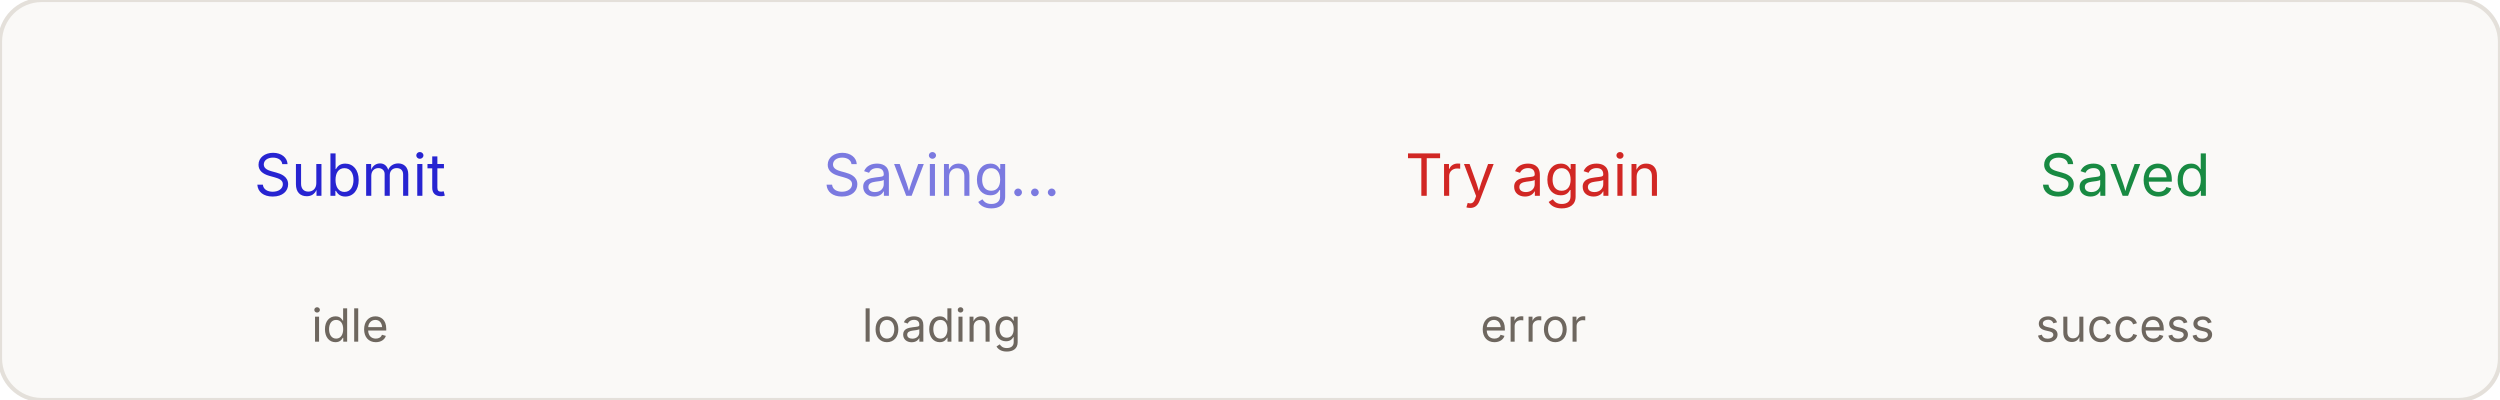
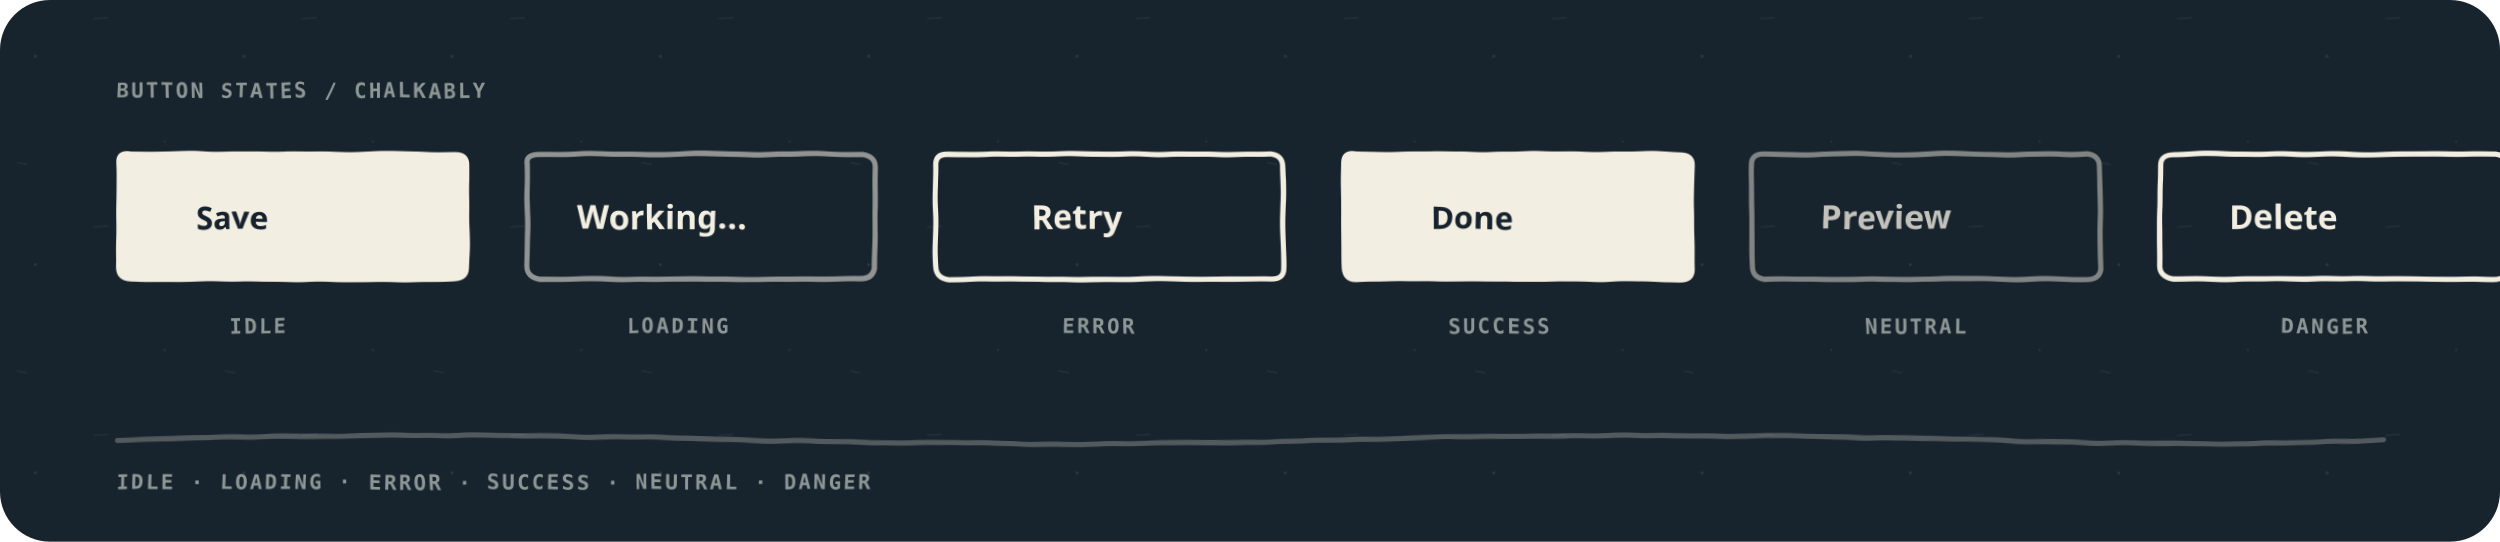
- <svg xmlns="http://www.w3.org/2000/svg" viewBox="0 0 600 96" width="600" height="96">
-   <style>
-   path { fill: none; stroke: #2724d1; stroke-width: 2; stroke-linecap: round; stroke-linejoin: round; }
-   .blob { fill: #2724d1; stroke-width: 4; }
-   .scribble { stroke-width: 1.5; }
-   .dot { fill: #2724d1; }
-   text { font-family: Inter, system-ui, sans-serif; font-size: 14px; fill: #2724d1; stroke: none; }
-   .f0 { opacity: 0; animation: b0 1200ms step-end infinite; }
-   .f1 { opacity: 0; animation: b1 1200ms step-end infinite; }
-   .f2 { opacity: 0; animation: b2 1200ms step-end infinite; }
-   .fast .f0, .fast .f1, .fast .f2 { animation-duration: 450ms; }
-   @keyframes b0 { 0% { opacity: 1; } 33.33% { opacity: 0; } }
-   @keyframes b1 { 0% { opacity: 0; } 33.33% { opacity: 1; } 66.67% { opacity: 0; } }
-   @keyframes b2 { 0% { opacity: 0; } 66.67% { opacity: 1; } 100% { opacity: 0; } }
-   @media (prefers-reduced-motion: reduce) {
-     .f0, .f1, .f2 { animation: none; }
-     .f0 { opacity: 1; }
-   }
- </style>
-   <rect width="600" height="96" rx="10" fill="#faf9f7" stroke="#e4e0da" />
-   <g transform="translate(24 22)">
-     <path class="f0" d="M10.99 3.25Q18.36 1.81 22.73 2.41Q27.09 3.00 30.80 2.48Q34.51 1.97 37.43 2.42Q40.35 2.87 44.42 2.87Q48.50 2.87 52.02 2.89Q55.54 2.92 59.76 2.26Q63.99 1.61 68.43 2.50Q72.87 3.39 76.30 3.25Q79.74 3.12 82.60 3.53Q85.47 3.95 89.36 3.99Q93.26 4.04 96.99 3.77Q100.72 3.51 104.54 2.85Q108.35 2.19 109.28 2.35Q110.20 2.50 110.76 2.86Q111.31 3.22 113.53 3.94Q115.76 4.65 116.59 6.72Q117.42 8.78 117.37 10.56Q117.32 12.34 116.81 12.33Q116.29 12.32 116.67 13.91Q117.05 15.51 116.90 19.62Q116.76 23.74 116.82 26.11Q116.89 28.47 116.67 29.30Q116.44 30.12 116.99 30.52Q117.54 30.91 116.79 32.93Q116.05 34.95 113.83 35.33Q111.61 35.70 109.95 35.84Q108.30 35.98 108.97 36.28Q109.64 36.58 104.79 37.20Q99.95 37.81 96.67 36.83Q93.40 35.85 90.37 36.09Q87.34 36.33 83.46 37.37Q79.58 38.41 75.82 37.47Q72.05 36.53 68.51 37.44Q64.97 38.35 60.66 37.71Q56.34 37.06 53.29 37.61Q50.24 38.16 45.31 36.82Q40.37 35.49 36.28 36.52Q32.18 37.56 29.50 37.83Q26.82 38.10 23.26 38.30Q19.70 38.51 14.97 38.31Q10.24 38.11 10.81 37.32Q11.38 36.53 9.23 35.93Q7.08 35.32 6.04 35.71Q5.00 36.10 4.02 34.07Q3.04 32.04 3.31 29.91Q3.58 27.78 3.66 28.68Q3.75 29.58 3.81 25.94Q3.88 22.30 4.15 19.28Q4.43 16.25 3.36 12.93Q2.28 9.60 2.24 9.62Q2.20 9.64 2.50 8.46Q2.79 7.27 4.43 6.33Q6.07 5.39 6.84 3.96Q7.61 2.53 9.34 2.51L11.07 2.49ZM12.27 3.38Q19.35 4.74 23.06 4.06Q26.76 3.38 30.69 3.19Q34.62 3.01 39.02 2.10Q43.42 1.19 45.45 2.92Q47.48 4.65 51.41 3.22Q55.34 1.78 58.94 2.88Q62.53 3.98 66.77 3.14Q71.01 2.31 74.75 2.33Q78.50 2.35 83.35 2.04Q88.21 1.73 90.89 3.12Q93.57 4.52 97.58 2.89Q101.60 1.26 105.16 2.46Q108.71 3.65 108.07 3.47Q107.44 3.29 108.82 4.38Q110.20 5.46 112.95 6.31Q115.70 7.17 116.54 7.73Q117.39 8.30 118.16 9.95Q118.94 11.59 118.11 12.08Q117.28 12.57 116.36 15.56Q115.45 18.55 116.36 21.28Q117.27 24.01 116.53 26.83Q115.78 29.65 116.57 29.14Q117.36 28.64 116.89 30.98Q116.43 33.32 115.27 34.27Q114.12 35.22 113.81 36.62Q113.50 38.03 111.62 38.03Q109.74 38.03 110.10 37.61Q110.45 37.19 105.56 36.21Q100.68 35.23 97.78 35.50Q94.88 35.77 89.74 35.66Q84.60 35.55 82.57 35.72Q80.55 35.89 76.56 37.29Q72.57 38.68 67.14 38.04Q61.71 37.40 59.52 36.84Q57.32 36.29 54.05 35.84Q50.77 35.40 45.80 36.34Q40.83 37.28 36.38 37.77Q31.93 38.26 28.34 37.27Q24.75 36.29 20.95 37.06Q17.16 37.83 13.08 37.57Q8.99 37.32 9.40 37.33Q9.80 37.34 8.12 37.23Q6.44 37.13 5.22 36.31Q4.00 35.49 3.81 34.70Q3.62 33.91 4.23 32.47Q4.84 31.03 4.29 29.04Q3.73 27.05 3.04 25.52Q2.34 23.99 1.74 21.37Q1.15 18.76 1.36 13.86Q1.56 8.96 1.72 10.73Q1.88 12.50 1.72 10.96Q1.57 9.42 3.32 8.34Q5.07 7.26 7.15 6.39Q9.23 5.51 10.10 4.06L10.97 2.60Z" />
-     <path class="f1" d="M10.73 3.19Q18.45 1.92 22.77 2.53Q27.10 3.14 30.67 2.69Q34.25 2.23 37.13 2.82Q40.02 3.41 44.30 3.30Q48.59 3.19 51.91 2.97Q55.23 2.75 59.78 2.20Q64.32 1.65 68.33 2.52Q72.35 3.40 76.12 3.18Q79.89 2.96 82.66 3.24Q85.42 3.52 89.38 3.94Q93.34 4.36 96.89 3.81Q100.45 3.27 104.18 2.77Q107.92 2.28 108.88 2.21Q109.84 2.15 110.53 2.65Q111.22 3.14 113.50 3.78Q115.78 4.41 116.52 6.72Q117.25 9.02 117.24 10.73Q117.23 12.43 116.99 12.22Q116.76 12.01 116.83 13.83Q116.91 15.65 116.89 19.72Q116.88 23.80 117.15 26.18Q117.42 28.57 116.83 29.41Q116.24 30.26 117.10 30.48Q117.96 30.71 117.10 32.97Q116.24 35.24 114.06 35.50Q111.88 35.77 110.05 35.81Q108.22 35.85 108.96 36.25Q109.70 36.65 105.05 37.04Q100.40 37.44 96.82 36.65Q93.24 35.87 90.44 35.92Q87.63 35.97 83.53 37.25Q79.43 38.53 75.77 37.59Q72.11 36.64 68.46 37.60Q64.81 38.56 60.66 37.90Q56.52 37.25 53.31 37.70Q50.10 38.15 45.46 36.87Q40.82 35.59 36.46 36.70Q32.10 37.81 29.23 38.13Q26.35 38.45 22.88 38.41Q19.42 38.37 14.77 38.24Q10.11 38.12 10.69 37.26Q11.26 36.41 9.13 35.62Q7.00 34.83 6.04 35.23Q5.07 35.62 3.88 33.62Q2.68 31.62 3.10 29.76Q3.51 27.89 3.59 28.78Q3.67 29.67 3.66 26.10Q3.65 22.53 4.02 19.52Q4.39 16.52 3.15 13.09Q1.91 9.66 2.04 9.58Q2.17 9.51 2.51 8.40Q2.85 7.29 4.43 6.42Q6.02 5.54 6.97 4.01Q7.93 2.47 9.48 2.47L11.02 2.46ZM12.01 3.32Q19.44 4.85 23.10 4.18Q26.77 3.52 30.56 3.39Q34.35 3.27 38.72 2.50Q43.08 1.73 45.32 3.35Q47.57 4.97 51.30 3.29Q55.04 1.62 58.95 2.82Q62.86 4.02 66.67 3.16Q70.48 2.31 74.57 2.25Q78.65 2.19 83.41 1.75Q88.16 1.30 90.90 3.07Q93.65 4.83 97.49 2.93Q101.33 1.03 104.81 2.38Q108.28 3.74 107.68 3.34Q107.08 2.94 108.59 4.16Q110.11 5.39 112.91 6.16Q115.72 6.93 116.47 7.74Q117.23 8.54 118.04 10.11Q118.84 11.69 118.29 11.97Q117.74 12.26 116.53 15.48Q115.31 18.69 116.35 21.38Q117.39 24.07 116.85 26.91Q116.31 29.74 116.73 29.26Q117.16 28.78 117.00 30.95Q116.85 33.11 115.58 34.31Q114.31 35.51 114.04 36.80Q113.76 38.10 111.71 38.00Q109.66 37.90 110.09 37.58Q110.52 37.26 105.82 36.06Q101.13 34.86 97.92 35.32Q94.72 35.79 89.81 35.49Q84.90 35.18 82.65 35.60Q80.39 36.02 76.51 37.41Q72.63 38.80 67.09 38.20Q61.55 37.60 59.52 37.04Q57.50 36.47 54.07 35.93Q50.63 35.39 45.96 36.39Q41.28 37.38 36.56 37.94Q31.85 38.51 28.06 37.58Q24.28 36.64 20.58 37.16Q16.88 37.69 12.87 37.51Q8.87 37.33 9.28 37.27Q9.68 37.22 8.02 36.93Q6.36 36.63 5.22 35.83Q4.08 35.02 3.67 34.25Q3.26 33.49 4.02 32.32Q4.77 31.15 4.21 29.15Q3.66 27.14 2.88 25.68Q2.11 24.21 1.61 21.62Q1.11 19.02 1.15 14.02Q1.19 9.01 1.52 10.69Q1.84 12.36 1.74 10.90Q1.63 9.44 3.32 8.43Q5.01 7.42 7.28 6.43Q9.55 5.44 10.23 4.01L10.92 2.58Z" />
-     <path class="f2" d="M10.43 3.07Q18.59 2.02 22.94 2.64Q27.28 3.26 30.79 2.66Q34.29 2.05 37.23 2.57Q40.17 3.09 44.36 2.99Q48.56 2.89 52.04 2.77Q55.53 2.65 59.85 2.17Q64.17 1.69 68.26 2.77Q72.34 3.84 76.23 3.31Q80.12 2.78 82.78 3.25Q85.44 3.72 89.24 3.88Q93.03 4.03 96.87 3.74Q100.71 3.45 104.28 2.89Q107.85 2.33 108.82 2.46Q109.80 2.59 110.57 2.87Q111.34 3.15 113.57 3.94Q115.80 4.72 116.67 6.83Q117.55 8.94 117.56 10.46Q117.57 11.97 116.97 11.99Q116.37 12.01 116.57 13.91Q116.76 15.81 116.80 19.77Q116.85 23.74 117.05 26.20Q117.25 28.65 116.73 29.22Q116.20 29.79 116.98 30.45Q117.77 31.12 116.88 32.99Q115.99 34.87 113.73 35.15Q111.47 35.44 109.83 35.61Q108.20 35.79 109.04 36.14Q109.88 36.49 104.99 37.12Q100.11 37.74 96.87 36.91Q93.64 36.07 90.58 36.07Q87.51 36.08 83.43 37.23Q79.34 38.39 75.55 37.67Q71.76 36.95 68.46 37.62Q65.16 38.30 60.71 37.76Q56.26 37.23 53.20 37.74Q50.14 38.26 45.36 37.01Q40.58 35.76 36.28 36.66Q31.98 37.56 29.42 37.89Q26.85 38.22 23.33 38.27Q19.81 38.32 15.12 38.08Q10.43 37.84 10.95 37.15Q11.46 36.47 9.22 35.74Q6.98 35.01 6.00 35.46Q5.02 35.91 3.87 33.90Q2.71 31.88 3.09 29.96Q3.47 28.03 3.55 28.89Q3.63 29.74 3.83 26.29Q4.02 22.84 4.14 19.52Q4.25 16.20 3.10 12.94Q1.94 9.69 2.09 9.74Q2.25 9.79 2.59 8.53Q2.93 7.27 4.37 6.52Q5.81 5.77 6.83 4.00Q7.85 2.24 9.39 2.29L10.93 2.35ZM11.71 3.20Q19.58 4.94 23.27 4.29Q26.95 3.64 30.67 3.36Q34.40 3.09 38.81 2.25Q43.23 1.41 45.39 3.04Q47.54 4.67 51.43 3.09Q55.33 1.52 59.02 2.79Q62.71 4.06 66.60 3.41Q70.48 2.76 74.68 2.39Q78.88 2.01 83.53 1.76Q88.18 1.50 90.76 3.00Q93.34 4.51 97.47 2.86Q101.59 1.20 104.90 2.49Q108.21 3.78 107.62 3.58Q107.03 3.38 108.63 4.39Q110.23 5.40 112.98 6.32Q115.74 7.23 116.63 7.85Q117.52 8.47 118.35 9.84Q119.19 11.22 118.27 11.74Q117.36 12.26 116.26 15.56Q115.16 18.85 116.26 21.43Q117.36 24.01 116.75 26.92Q116.15 29.83 116.63 29.07Q117.11 28.31 116.88 30.92Q116.66 33.53 115.36 34.33Q114.06 35.14 113.71 36.45Q113.36 37.76 111.50 37.80Q109.64 37.84 110.17 37.47Q110.69 37.10 105.76 36.13Q100.84 35.17 97.98 35.58Q95.12 36.00 89.95 35.64Q84.77 35.29 82.54 35.59Q80.31 35.88 76.29 37.49Q72.28 39.11 67.09 38.22Q61.90 37.34 59.57 36.90Q57.24 36.45 53.95 35.97Q50.67 35.50 45.85 36.53Q41.04 37.56 36.38 37.91Q31.73 38.26 28.25 37.34Q24.78 36.41 21.03 37.02Q17.27 37.64 13.23 37.34Q9.19 37.05 9.53 37.16Q9.88 37.28 8.11 37.05Q6.35 36.81 5.19 36.06Q4.03 35.31 3.66 34.53Q3.28 33.76 4.01 32.52Q4.73 31.29 4.18 29.25Q3.62 27.21 3.05 25.87Q2.48 24.52 1.73 21.61Q0.97 18.70 1.10 13.88Q1.22 9.05 1.57 10.85Q1.92 12.64 1.81 11.03Q1.71 9.42 3.26 8.53Q4.81 7.64 7.14 6.43Q9.47 5.21 10.15 3.84L10.83 2.47Z" />
-     <text x="60" y="25" text-anchor="middle" style="fill:#2724d1">Submit</text>
+ <svg xmlns="http://www.w3.org/2000/svg" width="1200" height="260" viewBox="0 0 1200 260" role="img" aria-labelledby="title desc">
+   <defs>
+     <filter id="chalk" x="-8%" y="-20%" width="116%" height="140%">
+       <feTurbulence type="fractalNoise" baseFrequency=".04" numOctaves="2" seed="4" result="dust" />
+       <feDisplacementMap in="SourceGraphic" in2="dust" scale="1.5" />
+       <feGaussianBlur stdDeviation=".15" />
+     </filter>
+     <pattern id="grain" width="100" height="100" patternUnits="userSpaceOnUse">
+       <circle cx="17" cy="27" r=".8" fill="#f3eee2" opacity=".08" />
+       <circle cx="79" cy="68" r=".6" fill="#f3eee2" opacity=".07" />
+       <path d="M45 9l7-.5M8 78l5 1" stroke="#f3eee2" opacity=".05" />
+     </pattern>
+     <style>
+       .line { fill: none; stroke: #f3eee2; stroke-width: 2.5; stroke-linecap: round; stroke-linejoin: round; }
+       .copy { fill: #f3eee2; font: 600 16px system-ui, sans-serif; }
+       .label { fill: #8e9796; font: 600 10px ui-monospace, monospace; letter-spacing: 1.1px; }
+     </style>
+   </defs>
+   <rect width="1200" height="260" rx="24" fill="#17232d" />
+   <rect width="1200" height="260" rx="24" fill="url(#grain)" />
+   <g filter="url(#chalk)">
+     <text x="56" y="47" class="label">BUTTON STATES / CHALKABLY</text>
+     <g transform="translate(56 76)">
+       <path d="M1 2Q1-3 7-2H162Q168-2 168 3V53Q168 58 162 58H7Q1 58 1 52Z" fill="#f3eee2" stroke="#f3eee2" stroke-width="2.5" />
+       <text x="38" y="34" fill="#17232d" font-family="system-ui,sans-serif" font-size="15" font-weight="600">Save</text>
+       <text x="54" y="84" class="label">IDLE</text>
+     </g>
+     <g transform="translate(252 76)">
+       <path d="M1 3Q0-2 7-2H162Q168-1 168 4V53Q167 58 161 58H7Q1 57 1 52Z" class="line" opacity=".56" />
+       <text x="25" y="34" class="copy">Working…</text>
+       <text x="49" y="84" class="label" fill="#f3d38b">LOADING</text>
+     </g>
+     <g transform="translate(448 76)">
+       <path d="M1 3Q1-2 7-2H162Q168-1 168 4V53Q168 58 162 58H7Q1 57 1 52Z" class="line" stroke="#ff9a8f" />
+       <text x="47" y="34" class="copy" fill="#ff9a8f">Retry</text>
+       <text x="62" y="84" class="label" fill="#ff9a8f">ERROR</text>
+     </g>
+     <g transform="translate(644 76)">
+       <path d="M1 2Q1-3 7-2H162Q168-2 168 3V53Q168 58 162 58H7Q1 58 1 52Z" fill="#f3eee2" stroke="#f3eee2" stroke-width="2.5" />
+       <text x="43" y="34" fill="#17232d" font-family="system-ui,sans-serif" font-size="15" font-weight="600">Done</text>
+       <text x="51" y="84" class="label" fill="#91ddb4">SUCCESS</text>
+     </g>
+     <g transform="translate(840 76)">
+       <path d="M1 3Q1-2 7-2H162Q168-1 168 4V53Q167 58 161 58H7Q1 57 1 52Z" class="line" opacity=".48" />
+       <text x="34" y="34" class="copy" opacity=".78">Preview</text>
+       <text x="55" y="84" class="label">NEUTRAL</text>
+     </g>
+     <g transform="translate(1036 76)">
+       <path d="M1 3Q1-2 7-2H162Q168-1 168 4V53Q167 58 161 58H7Q1 57 1 52Z" class="line" stroke="#ff9a8f" />
+       <text x="34" y="34" class="copy" fill="#ff9a8f">Delete</text>
+       <text x="59" y="84" class="label" fill="#ff9a8f">DANGER</text>
+     </g>
+     <path d="M56 211Q205 207 355 211T650 211T945 211T1144 211" class="line" opacity=".27" />
+     <text x="56" y="235" class="label">IDLE · LOADING · ERROR · SUCCESS · NEUTRAL · DANGER</text>
  </g>
-   <g class="fast" opacity="0.6">
-     <g transform="translate(166 22)">
-       <path class="f0" d="M9.49 2.64Q18.28 3.98 22.89 3.28Q27.50 2.58 30.94 2.74Q34.37 2.90 37.75 3.32Q41.12 3.75 44.23 3.45Q47.33 3.15 52.03 2.95Q56.74 2.76 60.26 2.20Q63.79 1.63 66.93 2.45Q70.08 3.28 74.71 3.72Q79.35 4.17 82.79 3.20Q86.24 2.23 89.57 2.09Q92.90 1.94 97.25 2.04Q101.60 2.14 104.78 3.23Q107.95 4.31 108.17 4.28Q108.38 4.25 110.84 3.82Q113.31 3.39 113.43 3.97Q113.55 4.56 115.53 6.73Q117.52 8.90 116.58 9.55Q115.64 10.20 116.87 11.31Q118.09 12.42 117.39 14.58Q116.68 16.73 116.25 19.67Q115.81 22.61 116.83 25.09Q117.85 27.57 117.34 28.40Q116.84 29.23 116.79 31.37Q116.73 33.51 115.57 33.58Q114.40 33.65 112.60 35.26Q110.81 36.87 110.00 37.28Q109.20 37.69 109.70 36.72Q110.20 35.74 105.52 36.24Q100.85 36.74 96.85 36.55Q92.86 36.36 90.19 36.21Q87.53 36.05 83.19 35.77Q78.85 35.49 74.44 35.90Q70.04 36.31 67.13 37.15Q64.23 38.00 59.66 37.74Q55.08 37.49 52.01 37.01Q48.95 36.53 45.24 36.55Q41.53 36.58 36.95 36.20Q32.37 35.83 29.71 37.10Q27.06 38.36 22.70 38.27Q18.34 38.18 14.21 37.44Q10.08 36.69 10.51 36.69Q10.95 36.69 8.93 35.72Q6.91 34.75 6.62 35.38Q6.34 36.00 4.98 33.95Q3.62 31.90 3.45 30.18Q3.28 28.46 3.67 28.04Q4.06 27.61 3.60 25.21Q3.14 22.82 3.12 20.05Q3.10 17.28 3.44 14.24Q3.77 11.20 3.91 10.56Q4.04 9.91 4.24 9.40Q4.43 8.88 5.30 7.33Q6.18 5.78 6.50 5.24Q6.83 4.69 8.85 4.26L10.88 3.83ZM10.96 2.17Q17.18 4.42 22.56 3.28Q27.95 2.14 31.88 1.86Q35.82 1.58 37.50 3.06Q39.18 4.54 44.29 3.81Q49.41 3.08 53.38 3.80Q57.35 4.52 60.49 3.80Q63.63 3.08 67.65 3.06Q71.66 3.05 74.54 2.57Q77.41 2.09 81.01 3.47Q84.61 4.84 88.86 3.53Q93.11 2.21 96.32 2.23Q99.53 2.24 103.36 2.35Q107.18 2.47 107.34 3.53Q107.49 4.60 110.24 4.70Q112.99 4.80 113.28 4.60Q113.56 4.39 115.96 6.04Q118.36 7.69 117.88 9.63Q117.39 11.58 117.49 10.66Q117.59 9.73 117.14 12.98Q116.70 16.22 115.69 20.47Q114.67 24.73 116.21 25.82Q117.75 26.91 118.47 28.29Q119.19 29.68 118.71 29.90Q118.24 30.12 117.28 31.70Q116.33 33.29 114.39 35.22Q112.45 37.14 110.76 38.05Q109.06 38.96 109.21 38.68Q109.36 38.40 106.35 37.19Q103.34 35.99 99.04 36.13Q94.75 36.27 90.66 36.73Q86.57 37.18 83.16 36.20Q79.74 35.22 75.30 36.77Q70.86 38.31 67.62 38.70Q64.39 39.09 60.19 37.68Q55.98 36.28 52.91 36.14Q49.84 36.01 45.27 36.78Q40.70 37.56 36.21 36.77Q31.72 35.98 28.01 36.64Q24.31 37.30 22.40 36.84Q20.50 36.39 16.79 35.83Q13.09 35.28 12.86 35.54Q12.64 35.80 9.40 36.89Q6.15 37.98 5.74 35.67Q5.32 33.37 4.36 33.27Q3.41 33.16 4.03 30.78Q4.65 28.41 3.93 27.92Q3.20 27.43 3.01 24.17Q2.82 20.90 2.30 19.83Q1.78 18.76 2.90 14.76Q4.01 10.76 3.81 10.35Q3.61 9.94 2.64 9.69Q1.67 9.43 3.78 8.36Q5.89 7.28 7.33 4.49Q8.77 1.71 9.60 1.69L10.43 1.67Z" />
-       <path class="f1" d="M9.84 2.35Q18.25 4.07 22.87 3.36Q27.49 2.65 30.85 2.76Q34.21 2.87 37.62 3.34Q41.03 3.81 44.21 3.30Q47.39 2.78 51.87 2.86Q56.35 2.94 60.21 2.45Q64.07 1.95 67.00 2.51Q69.92 3.06 74.63 3.53Q79.33 4.00 82.72 3.07Q86.11 2.15 89.46 2.14Q92.81 2.14 97.18 2.36Q101.55 2.58 104.81 3.34Q108.07 4.09 108.15 4.36Q108.24 4.64 110.89 4.03Q113.54 3.43 113.52 3.98Q113.50 4.54 115.47 6.67Q117.44 8.81 116.51 9.74Q115.58 10.67 116.88 11.39Q118.18 12.12 117.54 14.37Q116.90 16.63 116.49 19.42Q116.08 22.21 117.17 24.88Q118.26 27.55 117.50 28.28Q116.73 29.00 116.64 31.33Q116.54 33.65 115.49 33.72Q114.44 33.80 112.55 35.53Q110.65 37.25 109.84 37.65Q109.03 38.06 109.52 36.91Q110.01 35.77 105.38 36.24Q100.74 36.70 96.68 36.78Q92.61 36.85 89.99 36.59Q87.36 36.32 83.27 35.89Q79.17 35.46 74.44 35.83Q69.71 36.20 66.94 37.01Q64.17 37.82 59.71 37.54Q55.25 37.27 52.29 37.13Q49.34 36.99 45.30 36.49Q41.25 36.00 36.74 35.68Q32.22 35.36 29.78 36.90Q27.35 38.43 22.97 38.48Q18.59 38.53 14.17 37.66Q9.74 36.78 10.60 36.65Q11.45 36.52 8.94 35.85Q6.44 35.19 6.37 35.55Q6.30 35.90 4.97 33.97Q3.64 32.04 3.40 30.27Q3.17 28.50 3.50 27.99Q3.84 27.48 3.53 25.26Q3.22 23.05 3.39 20.19Q3.56 17.33 3.71 14.50Q3.87 11.68 3.98 10.67Q4.09 9.66 4.28 9.28Q4.47 8.89 5.48 7.28Q6.48 5.66 6.71 5.01Q6.93 4.37 8.97 4.18L11.00 3.98ZM11.32 1.89Q17.15 4.51 22.55 3.36Q27.94 2.21 31.80 1.88Q35.66 1.54 37.37 3.07Q39.08 4.60 44.28 3.66Q49.47 2.71 53.22 3.71Q56.96 4.70 60.44 4.05Q63.91 3.40 67.71 3.11Q71.51 2.83 74.45 2.38Q77.39 1.93 80.94 3.34Q84.48 4.76 88.74 3.58Q93.01 2.41 96.25 2.55Q99.48 2.68 103.39 2.46Q107.29 2.24 107.32 3.61Q107.35 4.99 110.29 4.92Q113.23 4.84 113.37 4.60Q113.51 4.36 115.90 5.98Q118.28 7.59 117.81 9.82Q117.33 12.04 117.50 10.74Q117.67 9.43 117.30 12.78Q116.92 16.12 115.93 20.22Q114.94 24.33 116.56 25.61Q118.17 26.89 118.63 28.17Q119.08 29.46 118.56 29.86Q118.05 30.26 117.21 31.85Q116.38 33.44 114.34 35.48Q112.30 37.53 110.60 38.43Q108.89 39.33 109.03 38.88Q109.17 38.43 106.20 37.19Q103.23 35.95 98.87 36.36Q94.51 36.76 90.46 37.11Q86.40 37.46 83.24 36.32Q80.07 35.19 75.30 36.69Q70.53 38.20 67.43 38.55Q64.33 38.91 60.24 37.48Q56.15 36.05 53.19 36.26Q50.23 36.46 45.33 36.72Q40.42 36.98 36.00 36.25Q31.57 35.51 28.08 36.44Q24.59 37.37 22.67 37.05Q20.74 36.74 16.75 36.05Q12.76 35.37 12.95 35.50Q13.14 35.63 9.41 37.02Q5.68 38.42 5.48 35.84Q5.28 33.26 4.35 33.28Q3.43 33.30 3.98 30.87Q4.54 28.45 3.76 27.87Q2.97 27.30 2.94 24.21Q2.90 21.13 2.57 19.97Q2.24 18.82 3.17 15.02Q4.11 11.23 3.89 10.46Q3.66 9.70 2.69 9.57Q1.72 9.44 3.96 8.30Q6.19 7.16 7.53 4.27Q8.88 1.38 9.71 1.60L10.55 1.83Z" />
-       <path class="f2" d="M9.52 2.49Q18.58 4.03 22.93 3.34Q27.29 2.64 30.62 3.00Q33.96 3.35 37.65 3.77Q41.34 4.19 44.41 3.47Q47.48 2.75 52.02 2.74Q56.56 2.72 60.15 2.37Q63.75 2.02 67.00 2.38Q70.26 2.73 74.79 3.38Q79.32 4.03 82.95 3.09Q86.57 2.15 89.68 2.18Q92.79 2.21 97.44 2.41Q102.08 2.62 105.16 3.42Q108.23 4.23 108.13 4.18Q108.04 4.12 110.75 3.89Q113.47 3.65 113.69 4.09Q113.92 4.53 115.76 6.89Q117.61 9.24 116.55 9.90Q115.49 10.56 116.87 11.37Q118.25 12.19 117.60 14.44Q116.95 16.68 116.59 19.67Q116.22 22.66 117.20 25.21Q118.18 27.76 117.47 28.45Q116.77 29.14 116.69 31.35Q116.61 33.57 115.66 33.56Q114.71 33.56 112.66 35.25Q110.62 36.95 109.86 37.44Q109.10 37.93 109.74 36.70Q110.38 35.46 105.64 36.26Q100.89 37.07 96.94 36.91Q92.99 36.76 90.01 36.45Q87.02 36.14 82.89 35.90Q78.76 35.65 74.39 36.09Q70.01 36.53 67.04 37.35Q64.08 38.18 59.49 37.84Q54.91 37.50 51.89 37.00Q48.86 36.49 45.07 36.42Q41.29 36.35 36.83 35.84Q32.37 35.33 29.62 36.82Q26.87 38.30 22.71 38.36Q18.56 38.41 14.26 37.46Q9.96 36.51 10.55 36.67Q11.13 36.83 8.82 35.83Q6.50 34.83 6.64 35.49Q6.77 36.16 5.16 34.11Q3.56 32.07 3.44 30.14Q3.32 28.21 3.77 27.87Q4.23 27.53 3.62 25.06Q3.02 22.59 3.27 19.98Q3.53 17.36 3.82 14.47Q4.12 11.58 3.99 10.86Q3.86 10.15 4.21 9.39Q4.56 8.64 5.46 7.25Q6.36 5.87 6.61 5.36Q6.85 4.85 8.73 4.48L10.60 4.10ZM11.00 2.03Q17.48 4.48 22.61 3.34Q27.74 2.20 31.57 2.11Q35.40 2.03 37.40 3.51Q39.39 4.98 44.47 3.83Q49.56 2.68 53.36 3.58Q57.17 4.48 60.38 3.97Q63.59 3.46 67.71 2.98Q71.84 2.51 74.61 2.23Q77.39 1.95 81.17 3.36Q84.94 4.76 88.97 3.62Q92.99 2.48 96.50 2.60Q100.02 2.72 103.73 2.55Q107.45 2.38 107.30 3.43Q107.15 4.47 110.15 4.77Q113.15 5.07 113.54 4.71Q113.93 4.36 116.19 6.19Q118.44 8.03 117.84 9.98Q117.24 11.93 117.49 10.72Q117.75 9.50 117.36 12.84Q116.97 16.17 116.03 20.47Q115.09 24.77 116.59 25.94Q118.08 27.10 118.60 28.35Q119.12 29.59 118.62 29.89Q118.11 30.18 117.38 31.69Q116.64 33.20 114.45 35.21Q112.27 37.22 110.61 38.21Q108.96 39.20 109.25 38.66Q109.54 38.12 106.46 37.22Q103.38 36.31 99.13 36.49Q94.89 36.67 90.48 36.97Q86.07 37.27 82.86 36.33Q79.66 35.39 75.25 36.96Q70.83 38.52 67.53 38.90Q64.23 39.27 60.02 37.78Q55.81 36.28 52.78 36.12Q49.75 35.96 45.10 36.65Q40.45 37.34 36.09 36.41Q31.72 35.48 27.92 36.36Q24.11 37.24 22.41 36.93Q20.71 36.61 16.84 35.86Q12.97 35.10 12.90 35.52Q12.82 35.94 9.28 37.00Q5.75 38.06 5.75 35.79Q5.75 33.52 4.54 33.43Q3.34 33.33 4.01 30.74Q4.69 28.15 4.03 27.75Q3.37 27.35 3.03 24.02Q2.70 20.68 2.46 19.76Q2.21 18.85 3.29 14.99Q4.36 11.13 3.89 10.66Q3.43 10.18 2.62 9.68Q1.81 9.19 3.94 8.28Q6.07 7.36 7.43 4.61Q8.79 1.87 9.47 1.90L10.15 1.94Z" />
-       <text x="60" y="25" text-anchor="middle" style="fill:#2724d1">Saving…</text>
-     </g>
-   </g>
-   <g transform="translate(308 22)" style="stroke:#d12724">
-     <path class="f0" d="M11.60 2.59Q19.00 2.11 22.50 2.24Q26.00 2.37 30.05 3.17Q34.09 3.96 37.60 4.29Q41.10 4.61 44.50 3.38Q47.89 2.14 51.61 2.61Q55.32 3.07 59.12 2.45Q62.91 1.84 67.84 2.10Q72.76 2.37 75.23 2.33Q77.70 2.29 81.35 2.50Q85.01 2.71 89.25 3.45Q93.49 4.20 98.11 4.10Q102.73 4.00 106.50 3.25Q110.26 2.49 109.13 2.65Q108.00 2.81 109.77 2.94Q111.54 3.07 113.13 3.75Q114.71 4.43 114.94 5.51Q115.16 6.58 116.54 8.70Q117.92 10.82 118.02 11.41Q118.11 12.01 118.09 14.69Q118.07 17.36 117.68 20.72Q117.28 24.07 116.69 25.91Q116.09 27.74 116.47 28.22Q116.84 28.69 116.60 30.00Q116.36 31.30 114.86 33.09Q113.36 34.88 112.67 35.98Q111.98 37.09 110.96 37.77Q109.94 38.44 109.41 37.74Q108.88 37.04 105.65 36.61Q102.42 36.17 98.48 36.08Q94.54 35.99 89.95 36.79Q85.35 37.59 82.51 37.73Q79.67 37.86 75.59 38.14Q71.51 38.42 68.08 37.71Q64.64 37.00 60.82 37.17Q57.01 37.35 53.44 37.64Q49.87 37.94 45.01 37.42Q40.16 36.90 36.57 36.50Q32.99 36.09 29.22 36.18Q25.46 36.28 22.36 37.50Q19.27 38.73 15.68 37.64Q12.10 36.56 11.25 37.25Q10.41 37.93 8.58 37.92Q6.76 37.92 5.45 35.78Q4.15 33.65 3.79 33.25Q3.44 32.84 2.92 31.69Q2.40 30.54 2.71 29.34Q3.02 28.14 2.50 26.19Q1.98 24.24 2.58 20.66Q3.18 17.07 2.85 14.92Q2.52 12.76 2.40 12.16Q2.28 11.55 2.22 9.79Q2.15 8.03 3.40 6.77Q4.65 5.52 5.50 5.23Q6.34 4.94 8.32 3.77L10.30 2.60ZM10.05 1.11Q17.91 3.76 21.13 4.11Q24.35 4.45 27.92 3.53Q31.49 2.60 36.36 2.10Q41.23 1.59 45.19 1.81Q49.15 2.02 53.39 3.28Q57.63 4.54 60.30 3.22Q62.97 1.90 66.88 2.38Q70.80 2.86 73.80 2.12Q76.79 1.39 82.30 2.08Q87.81 2.77 90.04 2.29Q92.28 1.82 97.00 2.31Q101.73 2.80 106.28 2.98Q110.83 3.16 110.65 3.14Q110.47 3.12 111.59 2.94Q112.72 2.75 114.48 3.50Q116.25 4.25 115.24 6.08Q114.24 7.92 115.29 9.31Q116.34 10.71 117.60 10.05Q118.86 9.39 117.15 13.82Q115.43 18.25 115.99 19.83Q116.55 21.41 116.23 26.03Q115.91 30.64 117.49 30.11Q119.07 29.57 118.35 30.91Q117.63 32.25 115.56 34.17Q113.50 36.09 112.97 36.35Q112.44 36.61 110.55 36.79Q108.67 36.98 109.46 37.51Q110.26 38.05 106.87 37.51Q103.48 36.97 98.12 37.98Q92.77 38.99 90.59 38.26Q88.41 37.53 82.70 37.60Q76.99 37.66 73.51 37.32Q70.03 36.97 67.37 35.94Q64.71 34.90 61.27 36.36Q57.84 37.81 53.97 37.38Q50.10 36.94 46.25 36.96Q42.39 36.98 38.29 37.63Q34.19 38.29 29.93 38.06Q25.67 37.84 22.64 37.63Q19.61 37.42 16.14 38.17Q12.66 38.93 11.47 38.74Q10.29 38.54 8.74 36.71Q7.20 34.87 7.10 35.79Q7.00 36.71 4.76 33.52Q2.51 30.33 2.08 29.22Q1.65 28.11 3.02 29.33Q4.38 30.56 4.50 27.48Q4.63 24.41 4.45 20.99Q4.26 17.58 4.42 14.72Q4.58 11.87 3.85 12.24Q3.12 12.62 3.47 9.97Q3.83 7.33 3.62 5.81Q3.42 4.30 5.36 3.16Q7.29 2.02 8.37 2.11L9.44 2.20Z" />
-     <path class="f1" d="M11.81 2.78Q18.68 2.13 22.30 2.00Q25.92 1.87 30.10 2.87Q34.27 3.87 37.64 4.17Q41.00 4.47 44.55 3.29Q48.11 2.12 51.90 2.64Q55.69 3.15 59.20 2.76Q62.72 2.37 67.65 2.50Q72.58 2.64 75.19 2.46Q77.81 2.28 81.64 2.22Q85.48 2.16 89.55 3.13Q93.62 4.10 98.14 4.08Q102.66 4.07 106.44 3.25Q110.22 2.43 109.20 2.69Q108.18 2.96 109.70 2.93Q111.21 2.90 113.10 3.55Q115.00 4.19 115.27 5.41Q115.54 6.64 116.77 8.81Q118.00 10.98 117.95 11.49Q117.91 12.01 118.08 14.57Q118.26 17.13 117.86 20.66Q117.45 24.19 116.89 25.82Q116.32 27.45 116.37 28.16Q116.42 28.86 116.32 30.11Q116.21 31.36 114.85 33.05Q113.49 34.73 112.56 35.97Q111.62 37.22 110.87 37.97Q110.12 38.71 109.51 38.03Q108.90 37.35 105.52 36.94Q102.15 36.54 98.22 36.25Q94.30 35.96 89.77 36.72Q85.24 37.48 82.28 37.60Q79.32 37.71 75.47 37.97Q71.63 38.23 68.06 37.86Q64.48 37.49 60.88 37.42Q57.28 37.35 53.64 37.50Q50.00 37.65 44.93 37.35Q39.87 37.05 36.24 36.62Q32.62 36.19 28.84 36.41Q25.07 36.63 22.16 37.40Q19.26 38.17 15.54 37.34Q11.82 36.51 11.06 37.38Q10.31 38.25 8.63 37.90Q6.95 37.56 5.59 35.58Q4.24 33.59 3.93 33.12Q3.63 32.65 2.95 31.58Q2.26 30.51 2.60 29.31Q2.94 28.12 2.57 26.10Q2.20 24.08 2.73 20.64Q3.25 17.20 2.72 14.96Q2.18 12.72 2.27 12.07Q2.36 11.43 2.31 9.87Q2.27 8.31 3.38 7.05Q4.50 5.79 5.59 5.31Q6.67 4.84 8.43 3.82L10.19 2.81ZM10.26 1.29Q17.59 3.78 20.93 3.87Q24.27 3.95 27.97 3.23Q31.68 2.51 36.40 1.98Q41.12 1.45 45.25 1.73Q49.37 2.00 53.68 3.31Q58.00 4.62 60.38 3.53Q62.77 2.44 66.69 2.78Q70.62 3.12 73.76 2.25Q76.90 1.37 82.59 1.79Q88.28 2.22 90.34 1.97Q92.41 1.72 97.03 2.29Q101.66 2.86 106.22 2.98Q110.79 3.09 110.72 3.18Q110.65 3.27 111.52 2.93Q112.38 2.59 114.45 3.30Q116.53 4.00 115.57 5.99Q114.62 7.97 115.51 9.42Q116.41 10.88 117.53 10.13Q118.66 9.39 117.14 13.70Q115.63 18.02 116.18 19.78Q116.72 21.54 116.43 25.94Q116.14 30.35 117.40 30.05Q118.65 29.74 118.07 31.03Q117.48 32.31 115.56 34.13Q113.63 35.94 112.86 36.34Q112.08 36.74 110.46 36.99Q108.84 37.25 109.56 37.80Q110.28 38.35 106.74 37.84Q103.21 37.34 97.86 38.15Q92.52 38.96 90.41 38.19Q88.30 37.42 82.46 37.47Q76.63 37.51 73.39 37.15Q70.15 36.78 67.35 36.09Q64.55 35.40 61.33 36.61Q58.11 37.82 54.17 37.24Q50.23 36.65 46.17 36.89Q42.10 37.12 37.96 37.76Q33.82 38.39 29.55 38.29Q25.28 38.19 22.44 37.52Q19.60 36.86 15.99 37.87Q12.38 38.88 11.28 38.87Q10.18 38.86 8.79 36.69Q7.39 34.52 7.24 35.58Q7.09 36.64 4.90 33.39Q2.70 30.14 2.11 29.11Q1.52 28.07 2.91 29.31Q4.30 30.54 4.57 27.39Q4.85 24.24 4.59 20.98Q4.34 17.72 4.29 14.77Q4.24 11.82 3.72 12.16Q3.19 12.49 3.57 10.05Q3.95 7.61 3.61 6.09Q3.27 4.57 5.45 3.24Q7.62 1.92 8.48 2.17L9.33 2.41Z" />
-     <path class="f2" d="M11.53 2.55Q18.98 2.49 22.50 2.15Q26.01 1.82 30.20 2.98Q34.39 4.13 37.58 4.34Q40.77 4.56 44.28 3.35Q47.80 2.15 51.70 2.53Q55.61 2.91 59.40 2.45Q63.19 1.99 68.02 2.23Q72.84 2.47 75.32 2.47Q77.79 2.46 81.61 2.59Q85.43 2.72 89.39 3.50Q93.35 4.29 97.96 4.18Q102.58 4.07 106.39 3.28Q110.21 2.48 109.21 2.53Q108.22 2.59 109.74 2.71Q111.26 2.84 113.06 3.50Q114.87 4.16 115.16 5.32Q115.45 6.48 116.66 8.50Q117.88 10.53 117.81 11.17Q117.74 11.81 118.04 14.43Q118.35 17.05 117.99 20.50Q117.63 23.96 116.77 25.67Q115.91 27.39 116.35 28.25Q116.78 29.12 116.64 30.32Q116.50 31.53 114.92 32.97Q113.33 34.41 112.47 35.62Q111.61 36.84 111.05 37.50Q110.49 38.17 109.66 37.78Q108.83 37.39 105.65 36.79Q102.47 36.19 98.65 35.95Q94.82 35.70 89.97 36.81Q85.12 37.92 82.36 37.77Q79.59 37.63 75.41 38.09Q71.22 38.56 67.85 37.83Q64.48 37.10 60.65 37.48Q56.82 37.86 53.22 37.74Q49.62 37.63 44.93 37.32Q40.24 37.01 36.40 36.52Q32.56 36.04 28.99 36.28Q25.42 36.53 22.34 37.45Q19.26 38.36 15.51 37.38Q11.76 36.40 11.12 37.33Q10.49 38.26 8.68 38.05Q6.87 37.84 5.67 35.85Q4.48 33.87 4.02 33.33Q3.56 32.79 2.95 31.63Q2.34 30.46 2.52 29.25Q2.69 28.04 2.41 25.97Q2.13 23.90 2.62 20.46Q3.10 17.03 2.68 14.81Q2.25 12.59 2.26 12.01Q2.27 11.43 2.32 9.83Q2.37 8.24 3.56 6.78Q4.75 5.33 5.60 5.07Q6.44 4.80 8.27 3.71L10.10 2.62ZM9.98 1.06Q17.89 4.14 21.13 4.02Q24.36 3.90 28.08 3.33Q31.79 2.77 36.34 2.15Q40.89 1.54 44.97 1.78Q49.05 2.03 53.49 3.20Q57.92 4.37 60.58 3.21Q63.25 2.06 67.06 2.51Q70.88 2.96 73.88 2.26Q76.88 1.56 82.55 2.17Q88.23 2.78 90.18 2.34Q92.14 1.91 96.86 2.39Q101.58 2.87 106.18 3.01Q110.78 3.14 110.73 3.02Q110.69 2.90 111.56 2.71Q112.43 2.53 114.41 3.25Q116.40 3.97 115.46 5.90Q114.53 7.82 115.41 9.12Q116.29 10.42 117.39 9.81Q118.49 9.20 117.10 13.57Q115.72 17.94 116.31 19.62Q116.90 21.30 116.31 25.80Q115.73 30.29 117.37 30.14Q119.02 30.00 118.39 31.24Q117.77 32.48 115.62 34.05Q113.47 35.62 112.77 35.99Q112.07 36.36 110.64 36.53Q109.21 36.71 109.71 37.55Q110.21 38.40 106.87 37.70Q103.53 36.99 98.29 37.85Q93.04 38.70 90.61 38.28Q88.17 37.86 82.54 37.64Q76.91 37.43 73.33 37.27Q69.75 37.12 67.14 36.06Q64.54 35.00 61.10 36.66Q57.66 38.32 53.76 37.48Q49.86 36.64 46.17 36.86Q42.48 37.08 38.12 37.66Q33.76 38.24 29.69 38.17Q25.62 38.09 22.61 37.57Q19.60 37.05 15.96 37.91Q12.33 38.77 11.34 38.82Q10.36 38.87 8.83 36.83Q7.31 34.79 7.32 35.86Q7.33 36.93 4.98 33.61Q2.63 30.28 2.11 29.16Q1.60 28.03 2.83 29.25Q4.05 30.46 4.41 27.26Q4.78 24.06 4.48 20.80Q4.19 17.55 4.25 14.62Q4.31 11.69 3.70 12.09Q3.10 12.49 3.57 10.02Q4.05 7.54 3.78 5.82Q3.51 4.11 5.45 3.00Q7.40 1.88 8.32 2.05L9.24 2.23Z" />
-     <text x="60" y="25" text-anchor="middle" style="fill:#d12724">Try again</text>
-   </g>
-   <g transform="translate(450 22)" style="stroke:#188a42">
-     <path class="f0" d="M10.64 2.64Q17.72 2.41 21.96 3.28Q26.21 4.15 30.58 3.49Q34.96 2.82 37.86 3.25Q40.76 3.68 44.16 3.15Q47.55 2.63 52.11 2.61Q56.68 2.60 59.66 3.47Q62.64 4.33 66.61 3.76Q70.57 3.18 75.32 2.31Q80.06 1.45 83.31 1.97Q86.57 2.49 90.42 2.78Q94.28 3.08 97.39 3.30Q100.50 3.53 105.35 3.72Q110.20 3.91 109.96 3.70Q109.71 3.48 110.38 3.41Q111.04 3.35 112.54 3.97Q114.05 4.60 115.50 6.11Q116.94 7.63 116.82 10.07Q116.69 12.51 117.07 12.13Q117.46 11.74 116.82 14.95Q116.18 18.16 117.17 21.11Q118.16 24.05 117.69 25.94Q117.22 27.82 117.08 27.83Q116.93 27.83 115.93 30.14Q114.94 32.44 114.70 34.09Q114.45 35.74 112.87 35.70Q111.30 35.66 110.31 36.76Q109.33 37.86 108.47 36.84Q107.61 35.82 103.85 36.13Q100.10 36.43 97.08 37.17Q94.06 37.91 89.82 38.13Q85.58 38.34 81.65 38.39Q77.73 38.44 75.33 37.42Q72.93 36.41 68.05 36.03Q63.16 35.65 59.06 36.82Q54.95 38.00 52.26 37.70Q49.56 37.41 45.14 36.85Q40.72 36.29 36.80 36.64Q32.87 36.99 30.05 36.50Q27.22 36.01 22.76 36.09Q18.30 36.18 14.89 36.54Q11.47 36.91 10.52 37.07Q9.58 37.24 9.42 36.56Q9.27 35.87 7.27 35.50Q5.27 35.13 4.19 33.23Q3.11 31.33 3.32 30.67Q3.54 30.00 3.50 30.14Q3.46 30.28 3.31 25.91Q3.16 21.53 3.46 18.61Q3.76 15.68 3.53 12.70Q3.30 9.72 3.48 10.56Q3.67 11.40 3.25 9.66Q2.82 7.92 4.56 6.08Q6.29 4.25 7.37 3.96Q8.44 3.67 9.79 3.62L11.14 3.57ZM12.57 0.77Q19.37 2.38 23.33 2.90Q27.30 3.43 31.21 3.53Q35.13 3.63 38.36 3.94Q41.59 4.25 44.97 4.42Q48.35 4.59 52.16 2.91Q55.96 1.23 59.27 1.61Q62.58 2.00 67.34 1.61Q72.10 1.21 76.08 1.81Q80.06 2.40 84.30 2.42Q88.54 2.44 91.57 2.65Q94.59 2.87 97.32 2.59Q100.06 2.31 104.82 1.93Q109.58 1.54 109.27 1.47Q108.97 1.40 109.82 3.40Q110.67 5.41 113.54 5.53Q116.41 5.66 117.31 6.65Q118.22 7.64 117.68 9.02Q117.14 10.40 116.95 9.95Q116.77 9.50 116.32 13.64Q115.87 17.77 116.34 20.70Q116.81 23.63 115.84 26.95Q114.88 30.28 116.37 29.56Q117.85 28.85 117.69 30.52Q117.53 32.20 116.72 34.18Q115.92 36.16 113.45 36.03Q110.98 35.90 109.98 36.94Q108.99 37.98 109.80 37.02Q110.61 36.06 106.10 37.15Q101.58 38.25 98.00 38.13Q94.42 38.00 89.91 37.94Q85.40 37.88 82.56 36.92Q79.71 35.97 75.87 37.37Q72.03 38.78 68.39 38.50Q64.76 38.21 60.48 38.67Q56.19 39.12 52.54 37.12Q48.89 35.12 45.48 36.75Q42.07 38.37 37.21 38.65Q32.34 38.93 28.61 38.10Q24.88 37.27 21.92 37.94Q18.95 38.62 15.27 38.08Q11.58 37.53 10.46 38.01Q9.33 38.49 8.36 37.43Q7.38 36.36 7.30 36.04Q7.23 35.71 5.57 33.85Q3.90 31.98 3.52 30.80Q3.13 29.61 2.41 29.39Q1.70 29.17 3.07 26.66Q4.45 24.15 4.18 21.25Q3.91 18.35 3.56 14.04Q3.22 9.73 3.05 9.66Q2.88 9.59 3.06 8.55Q3.24 7.50 3.68 6.94Q4.11 6.37 6.40 5.25Q8.69 4.12 9.42 2.83L10.15 1.55Z" />
-     <path class="f1" d="M10.71 2.89Q18.17 2.66 22.01 3.32Q25.84 3.99 30.26 3.28Q34.69 2.57 37.72 3.25Q40.75 3.94 44.16 3.11Q47.57 2.28 52.00 2.40Q56.43 2.52 59.46 3.46Q62.49 4.41 66.37 3.75Q70.25 3.10 75.10 2.46Q79.95 1.82 83.14 1.98Q86.33 2.14 90.18 2.46Q94.03 2.78 97.21 3.18Q100.39 3.57 105.22 3.77Q110.06 3.97 109.77 3.68Q109.49 3.39 110.28 3.31Q111.07 3.22 112.81 4.00Q114.54 4.78 115.65 6.35Q116.76 7.92 116.83 10.05Q116.91 12.17 116.93 11.94Q116.96 11.71 116.74 14.83Q116.51 17.96 117.49 20.79Q118.47 23.62 117.98 25.73Q117.49 27.84 117.11 27.81Q116.72 27.78 115.96 30.14Q115.19 32.50 114.90 33.96Q114.61 35.42 113.05 35.42Q111.49 35.42 110.59 36.81Q109.69 38.19 108.69 36.83Q107.69 35.47 104.06 35.85Q100.42 36.23 97.28 36.98Q94.14 37.73 89.91 38.00Q85.67 38.26 81.74 38.28Q77.80 38.29 75.14 37.34Q72.47 36.38 67.87 36.05Q63.27 35.71 59.25 36.73Q55.23 37.75 52.45 37.71Q49.67 37.67 45.15 37.06Q40.64 36.46 36.58 36.78Q32.52 37.11 29.63 36.82Q26.73 36.53 22.31 36.25Q17.89 35.96 14.38 36.41Q10.88 36.86 10.20 36.88Q9.53 36.90 9.22 36.35Q8.91 35.81 6.95 35.72Q4.99 35.64 3.93 33.46Q2.87 31.28 3.22 30.76Q3.57 30.23 3.30 30.17Q3.04 30.10 3.09 25.93Q3.15 21.76 3.25 18.60Q3.34 15.43 3.30 12.39Q3.25 9.36 3.43 10.43Q3.61 11.50 3.28 9.79Q2.96 8.08 4.69 6.15Q6.42 4.23 7.45 3.94Q8.48 3.66 9.62 3.41L10.77 3.16ZM12.63 1.02Q19.82 2.62 23.37 2.94Q26.93 3.27 30.89 3.32Q34.86 3.37 38.22 3.94Q41.58 4.51 44.98 4.37Q48.37 4.24 52.04 2.69Q55.71 1.14 59.07 1.61Q62.42 2.07 67.10 1.61Q71.77 1.14 75.86 1.96Q79.95 2.78 84.13 2.43Q88.31 2.09 91.33 2.33Q94.35 2.57 97.15 2.47Q99.95 2.36 104.69 1.98Q109.43 1.59 109.08 1.45Q108.74 1.31 109.72 3.30Q110.70 5.28 113.80 5.56Q116.91 5.84 117.47 6.88Q118.03 7.93 117.69 9.00Q117.36 10.07 116.82 9.77Q116.27 9.47 116.24 13.52Q116.20 17.57 116.66 20.38Q117.13 23.19 116.14 26.74Q115.15 30.29 116.40 29.55Q117.65 28.80 117.71 30.53Q117.78 32.25 116.93 34.05Q116.08 35.84 113.63 35.75Q111.18 35.67 110.26 36.99Q109.35 38.32 110.02 37.01Q110.69 35.70 106.30 36.88Q101.91 38.05 98.20 37.94Q94.50 37.82 90.00 37.81Q85.49 37.80 82.64 36.81Q79.79 35.82 75.68 37.29Q71.57 38.76 68.22 38.52Q64.87 38.28 60.68 38.57Q56.48 38.87 52.73 37.13Q48.99 35.38 45.49 36.96Q41.98 38.53 36.99 38.79Q31.99 39.05 28.19 38.42Q24.39 37.79 21.46 38.10Q18.53 38.41 14.76 37.95Q10.99 37.48 10.14 37.82Q9.29 38.15 8.15 37.22Q7.01 36.29 6.98 36.26Q6.95 36.23 5.30 34.08Q3.66 31.93 3.41 30.89Q3.16 29.84 2.22 29.42Q1.27 28.99 2.85 26.68Q4.43 24.38 3.96 21.24Q3.50 18.10 3.33 13.74Q3.17 9.37 3.00 9.53Q2.83 9.69 3.10 8.67Q3.38 7.65 3.81 7.01Q4.24 6.36 6.48 5.23Q8.73 4.11 9.25 2.62L9.78 1.13Z" />
-     <path class="f2" d="M10.72 2.93Q17.88 2.69 21.93 3.36Q25.99 4.03 30.39 3.40Q34.79 2.78 37.76 3.41Q40.73 4.04 44.15 3.22Q47.56 2.40 52.04 2.50Q56.52 2.59 59.41 3.42Q62.31 4.25 66.31 3.61Q70.32 2.96 74.96 2.42Q79.59 1.88 82.90 2.14Q86.21 2.39 90.22 2.69Q94.23 2.98 97.22 3.24Q100.22 3.51 105.12 3.99Q110.03 4.47 109.86 3.74Q109.68 3.01 110.47 3.04Q111.26 3.06 112.87 3.84Q114.48 4.62 115.53 6.10Q116.58 7.57 116.73 10.05Q116.87 12.52 116.99 12.07Q117.10 11.61 116.89 14.90Q116.68 18.18 117.55 21.16Q118.43 24.14 117.79 26.10Q117.16 28.06 116.89 27.75Q116.63 27.44 115.94 30.18Q115.24 32.92 114.85 34.22Q114.46 35.51 112.96 35.62Q111.45 35.73 110.61 36.94Q109.77 38.15 108.65 36.94Q107.52 35.72 103.79 36.02Q100.06 36.33 97.11 37.08Q94.15 37.84 89.88 38.24Q85.62 38.65 81.92 38.28Q78.22 37.91 75.39 37.05Q72.56 36.18 67.93 35.71Q63.30 35.24 59.03 36.61Q54.76 37.97 52.26 37.79Q49.75 37.60 45.34 37.02Q40.93 36.44 36.72 36.73Q32.52 37.02 29.73 36.78Q26.95 36.54 22.51 36.17Q18.07 35.79 14.50 36.30Q10.92 36.81 10.17 36.91Q9.41 37.01 9.29 36.40Q9.17 35.80 7.09 35.48Q5.01 35.17 4.09 33.02Q3.17 30.87 3.41 30.40Q3.66 29.94 3.55 30.13Q3.44 30.33 3.31 25.85Q3.17 21.37 3.41 18.50Q3.64 15.63 3.46 12.61Q3.28 9.58 3.45 10.43Q3.62 11.28 3.22 9.55Q2.82 7.82 4.46 6.19Q6.10 4.56 7.09 3.94Q8.07 3.32 9.56 3.28L11.05 3.24ZM12.65 1.05Q19.53 2.66 23.30 2.98Q27.07 3.30 31.02 3.44Q34.97 3.59 38.26 4.10Q41.55 4.61 44.96 4.48Q48.37 4.36 52.08 2.79Q55.80 1.22 59.02 1.57Q62.24 1.92 67.05 1.46Q71.85 1.00 75.72 1.92Q79.59 2.84 83.89 2.59Q88.19 2.34 91.36 2.56Q94.54 2.77 97.16 2.53Q99.78 2.30 104.59 2.20Q109.40 2.10 109.17 1.51Q108.93 0.93 109.91 3.03Q110.89 5.13 113.87 5.40Q116.84 5.68 117.35 6.63Q117.85 7.58 117.59 9.00Q117.33 10.41 116.87 9.89Q116.42 9.37 116.39 13.58Q116.36 17.80 116.72 20.76Q117.08 23.72 115.95 27.12Q114.81 30.51 116.18 29.48Q117.55 28.45 117.69 30.56Q117.83 32.67 116.88 34.30Q115.92 35.94 113.53 35.95Q111.14 35.97 110.29 37.13Q109.44 38.28 109.98 37.11Q110.52 35.95 106.04 37.05Q101.55 38.15 98.03 38.04Q94.51 37.93 89.97 38.05Q85.43 38.18 82.82 36.81Q80.20 35.44 75.93 37.00Q71.65 38.56 68.28 38.18Q64.90 37.80 60.45 38.45Q56.00 39.09 52.54 37.20Q49.08 35.31 45.67 36.91Q42.27 38.52 37.13 38.74Q31.99 38.96 28.30 38.38Q24.61 37.80 21.66 38.02Q18.72 38.24 14.88 37.84Q11.03 37.44 10.10 37.85Q9.17 38.26 8.22 37.27Q7.27 36.28 7.12 36.02Q6.97 35.76 5.47 33.64Q3.96 31.52 3.61 30.53Q3.25 29.55 2.46 29.38Q1.68 29.22 3.07 26.60Q4.46 23.99 4.13 21.14Q3.79 18.30 3.50 13.95Q3.20 9.60 3.02 9.54Q2.83 9.48 3.04 8.44Q3.24 7.40 3.58 7.04Q3.93 6.68 6.12 5.22Q8.32 3.77 9.19 2.49L10.05 1.21Z" />
-     <text x="60" y="25" text-anchor="middle" style="fill:#188a42">Saved</text>
-   </g>
-   <text x="84" y="82" text-anchor="middle" style="font-size:11px;fill:#6e675f">idle</text>
-   <text x="226" y="82" text-anchor="middle" style="font-size:11px;fill:#6e675f">loading</text>
-   <text x="368" y="82" text-anchor="middle" style="font-size:11px;fill:#6e675f">error</text>
-   <text x="510" y="82" text-anchor="middle" style="font-size:11px;fill:#6e675f">success</text>
</svg>
